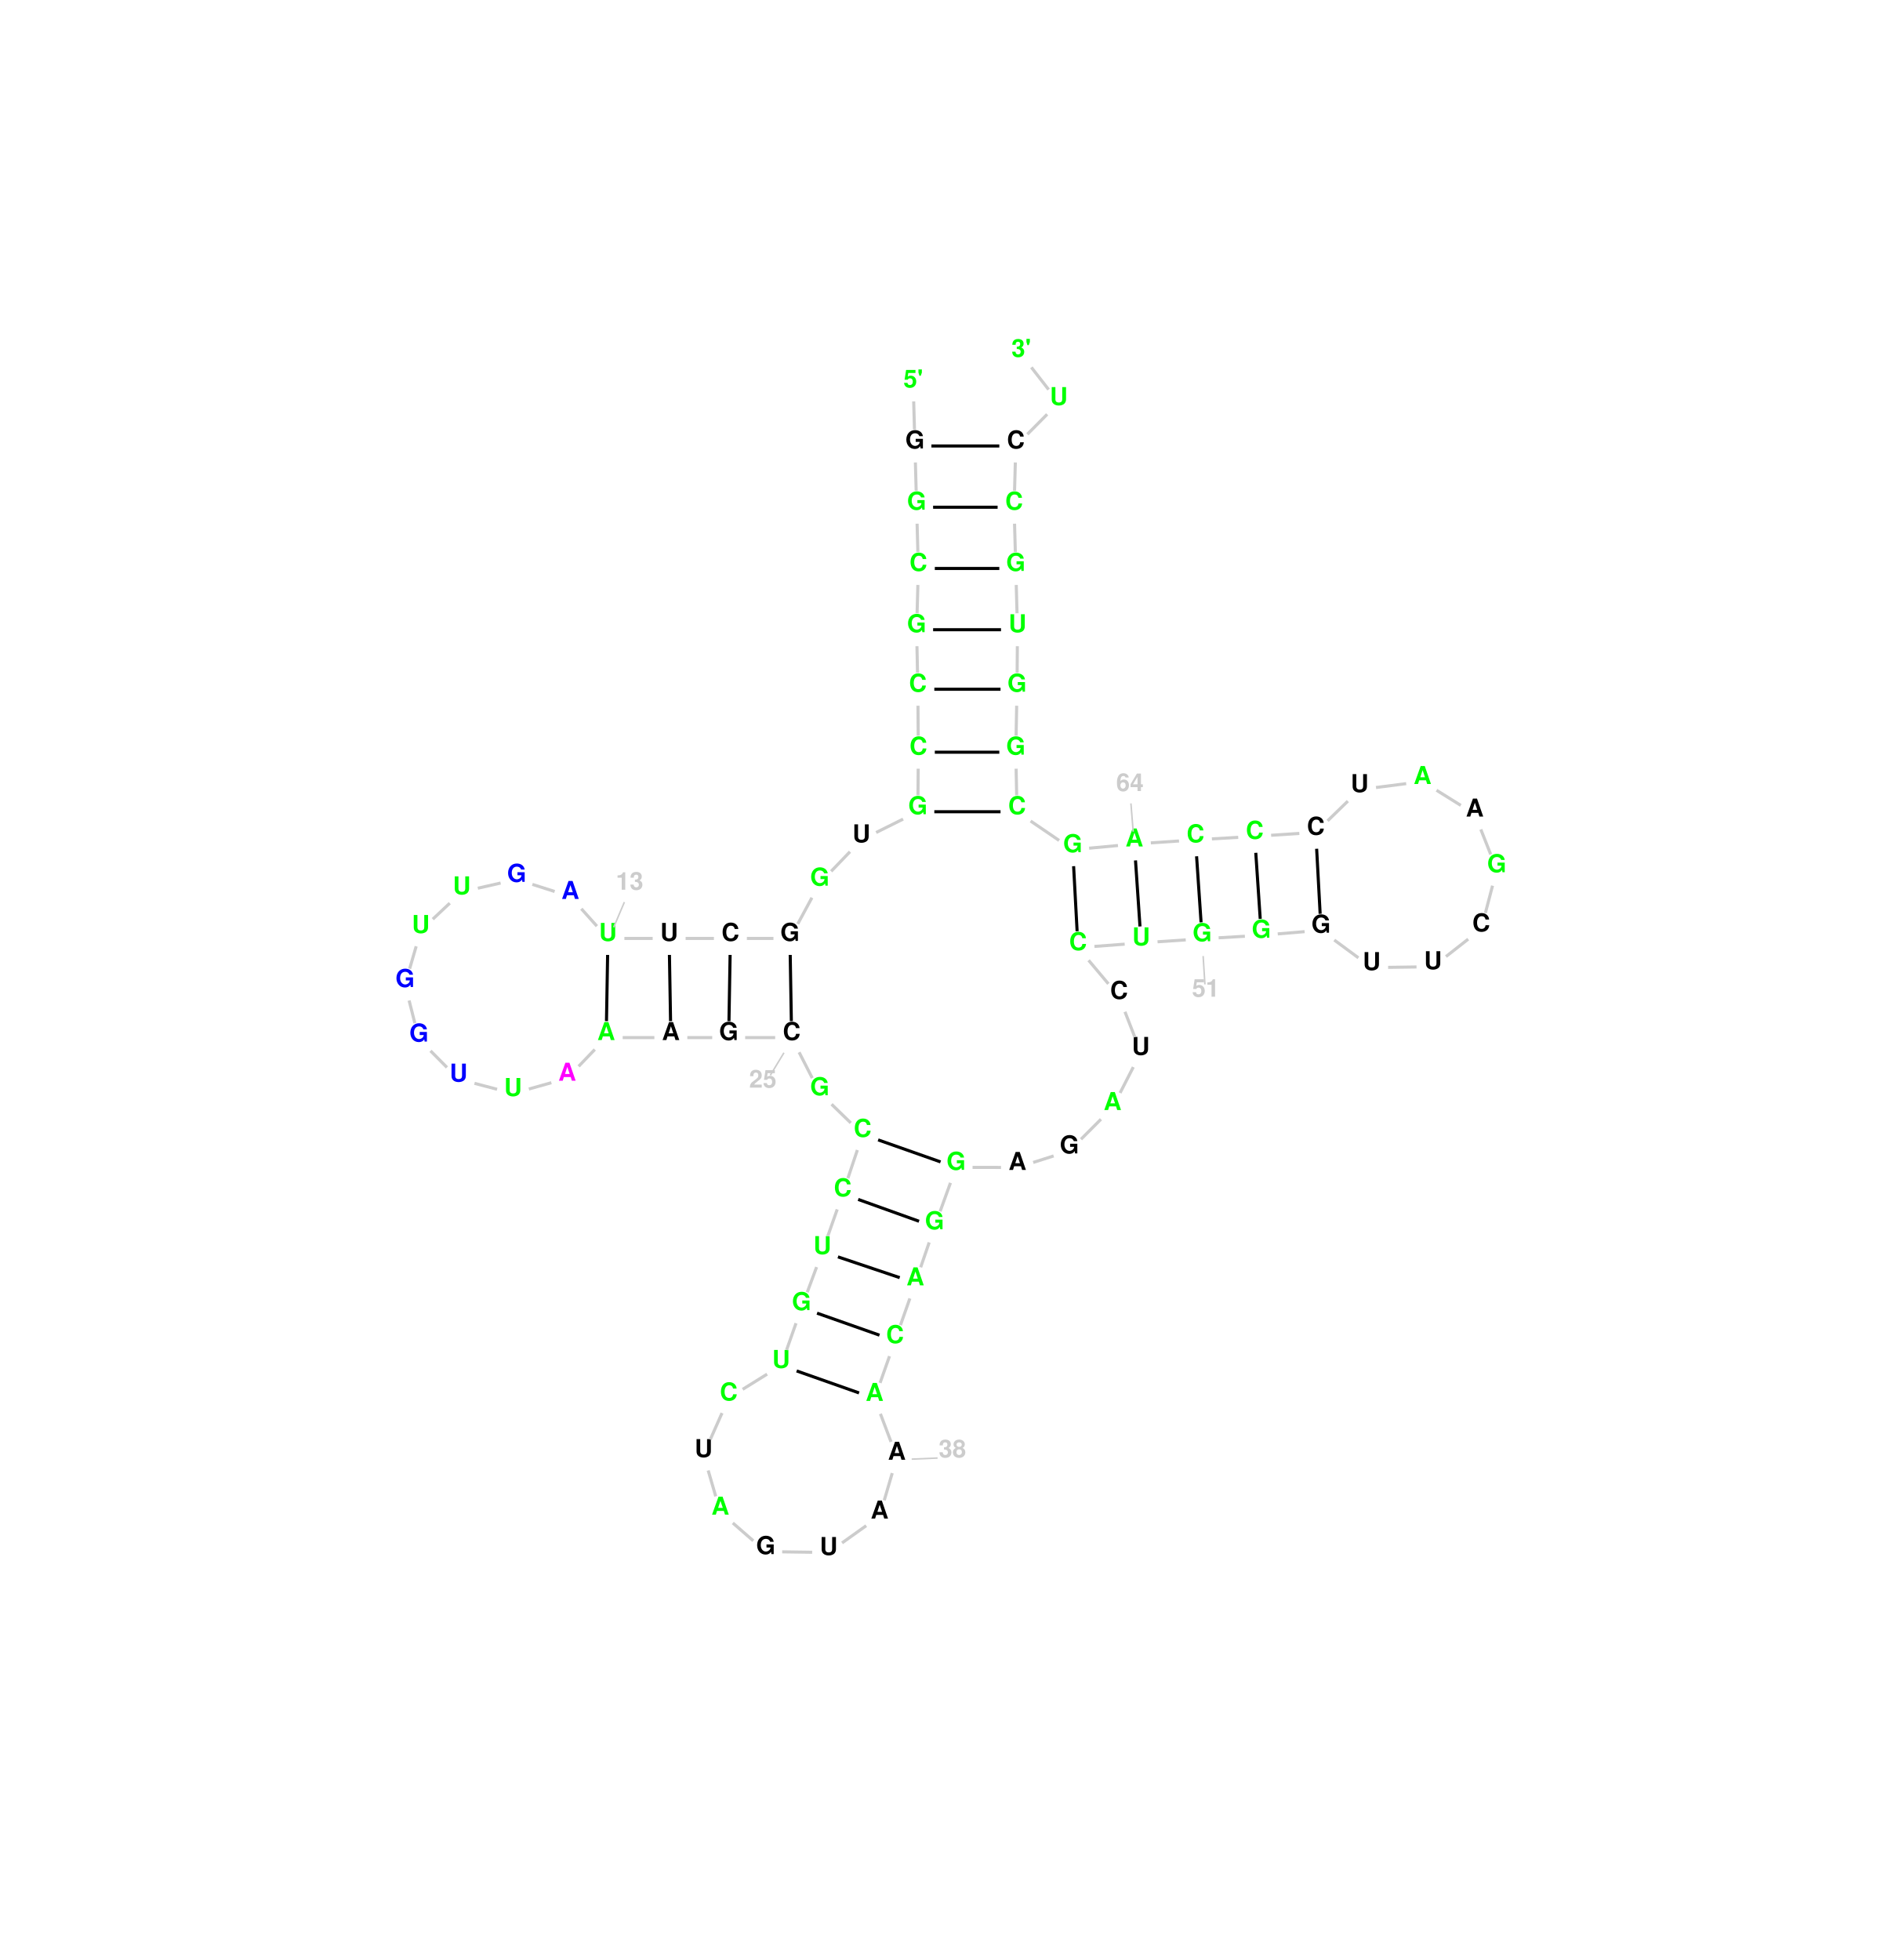
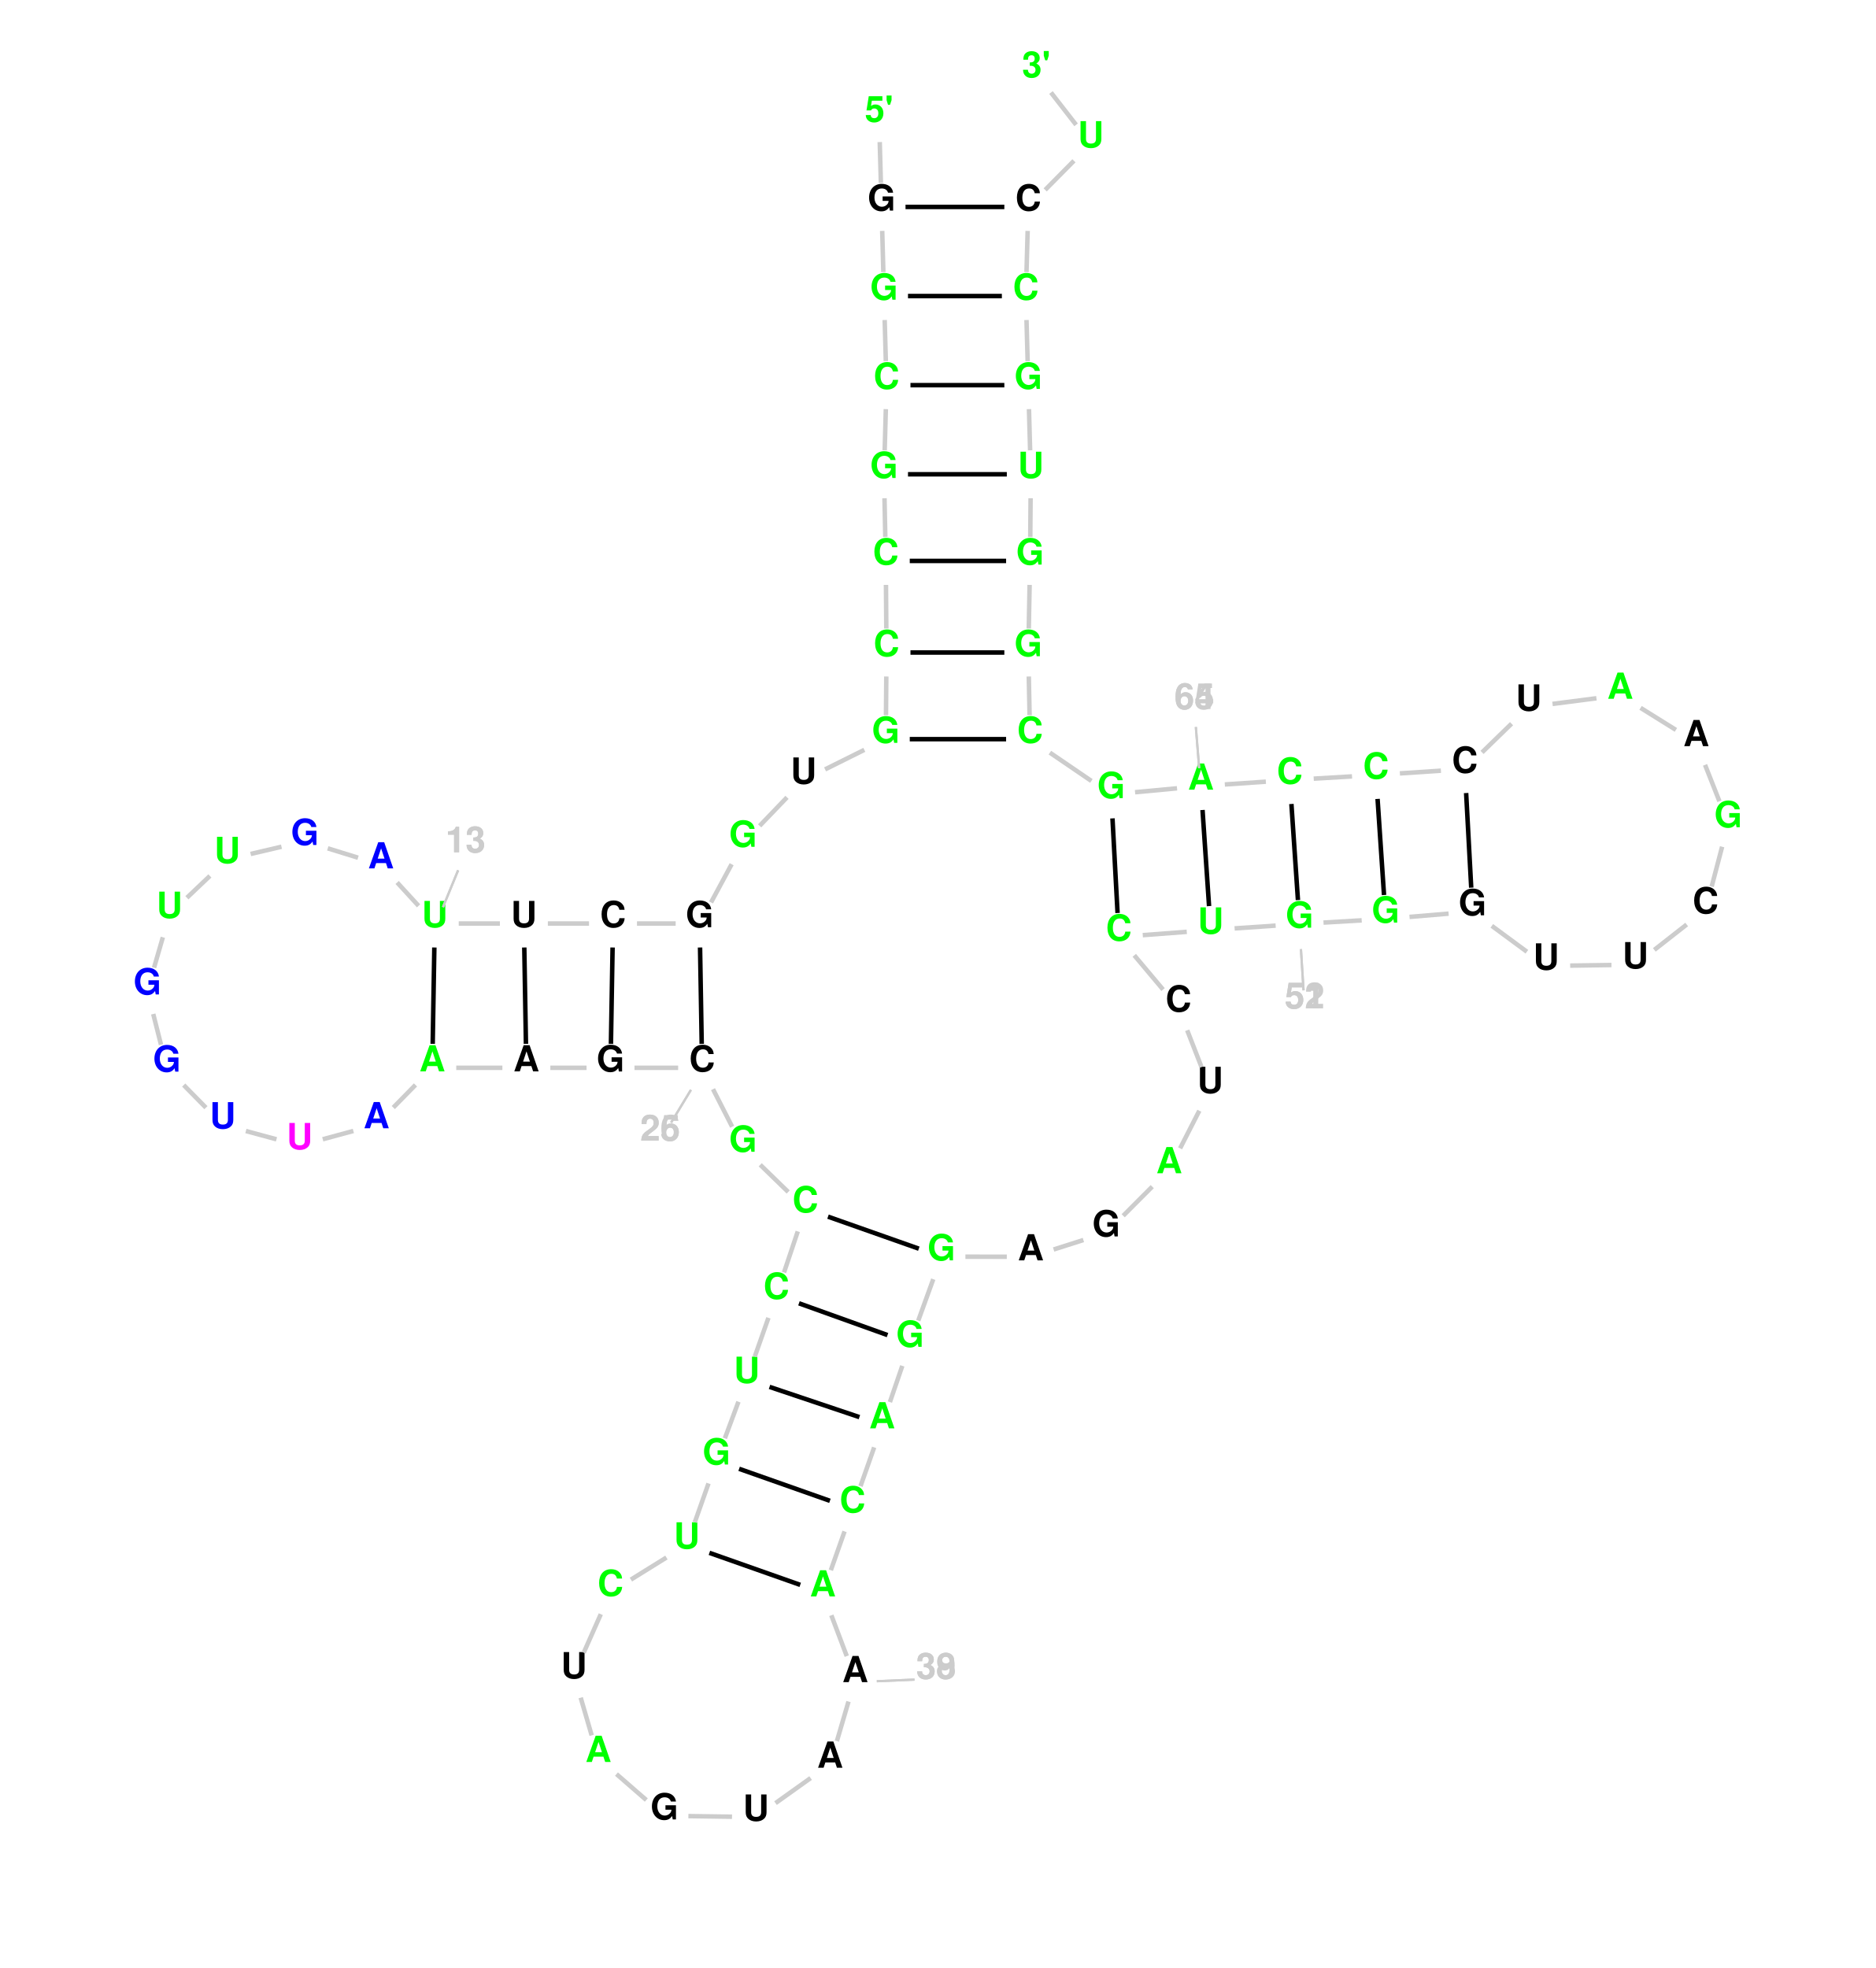
- <svg xmlns="http://www.w3.org/2000/svg" width="234.761" height="241.949" style="font-size: 3.05px; font-weight: bold; font-family: Helvetica; ">
+ <svg xmlns="http://www.w3.org/2000/svg" width="636.396" height="667.797">
  <g>
    <style type="text/css">


- text.red {fill: rgb(255, 0, 255); }
- text.green {fill: rgb(0, 255, 0); }
- text.blue {fill: rgb(0, 0, 255); }
- text.black {fill: rgb(0, 0, 0); }
- text.gray {fill: rgb(204, 204, 204); }
- text.brown {fill: rgb(211.65, 104.55, 30.6); }
- text {fill: rgb(0, 0, 0); text-anchor: middle; alignment-baseline: middle; }
circle.red {stroke: rgb(255, 0, 255); fill: none; }
circle.green {stroke: rgb(0, 255, 0); fill: none; }
circle.blue {stroke: rgb(0, 0, 255); fill: none; }
circle.black {stroke: rgb(0, 0, 0); fill: none; }
circle.gray {stroke: rgb(204, 204, 204); fill: none; }
circle.brown {stroke: rgb(211.65, 104.55, 30.6); fill: none; }
- line.red {stroke: rgb(255, 0, 255); stroke-width: 0.381; }
- line.green {stroke: rgb(0, 255, 0); stroke-width: 0.381; }
- line.blue {stroke: rgb(0, 0, 255); stroke-width: 0.381; }
- line.black {stroke: rgb(0, 0, 0); stroke-width: 0.381; }
- line.gray {stroke: rgb(204, 204, 204); stroke-width: 0.381; }
- line.brown {stroke: rgb(211.65, 104.55, 30.6); stroke-width: 0.381; }
+ line.red {stroke: rgb(255, 0, 255); stroke-width: 1.525; }
+ line.green {stroke: rgb(0, 255, 0); stroke-width: 1.525; }
+ line.blue {stroke: rgb(0, 0, 255); stroke-width: 1.525; }
+ line.black {stroke: rgb(0, 0, 0); stroke-width: 1.525; }
+ line.gray {stroke: rgb(204, 204, 204); stroke-width: 1.525; }
+ line.brown {stroke: rgb(211.65, 104.55, 30.6); stroke-width: 1.525; }
line {stroke: rgb(0, 0, 0); }
- text.numbering-label {fill: rgb(204, 204, 204);}
- line.numbering-line {stroke: rgb(204, 204, 204); stroke-width: 0.191;}
- line.predicted {stroke: rgb(0, 0, 0); stroke-dasharray: 2}
- .sequential {visibility:hidden}
- polyline {fill:none; stroke-linejoin:round; }
- .pseudoknot_segment1 {stroke-linecap:round; stroke-opacity: 0.4; stroke-width:3.05px}
- .pseudoknot_segment2 {stroke-linecap:round; stroke-opacity: 0.4; stroke-width:3.05px}
- .pseudoknot_connection {stroke-linecap:round; stroke-opacity: 0.2; stroke-width:1.5}
+ text.red {fill: rgb(255, 0, 255); font-size: 12.202px; font-weight: bold; font-family: Helvetica; }
+ text.green {fill: rgb(0, 255, 0); font-size: 12.202px; font-weight: bold; font-family: Helvetica; }
+ text.blue {fill: rgb(0, 0, 255); font-size: 12.202px; font-weight: bold; font-family: Helvetica; }
+ text.black {fill: rgb(0, 0, 0); font-size: 12.202px; font-weight: bold; font-family: Helvetica; }
+ text.gray {fill: rgb(204, 204, 204); font-size: 12.202px; font-weight: bold; font-family: Helvetica; }
+ text.brown {fill: rgb(211.65, 104.55, 30.6); font-size: 12.202px; font-weight: bold; font-family: Helvetica; }
+ text {fill: rgb(0, 0, 0); font-size: 12.202px; font-weight: bold; font-family: Helvetica; text-anchor: middle; alignment-baseline: middle; }
+ 
+ .pseudoknot_connection{stroke-linecap: round; stroke-opacity: 0.2; stroke-width: 1.5; }
+ .pseudoknot_segment1{stroke-linecap: round; stroke-opacity: 0.4; stroke-width: 12.202; }
+ .pseudoknot_segment2{stroke-linecap: round; stroke-opacity: 0.4; stroke-width: 12.202; }
+ line.numbering-line{stroke: rgb(204, 204, 204); stroke-width: 0.763; }
+ line.predicted{stroke: rgb(0, 0, 0); stroke-dasharray: 2; }
+ polyline{fill: none; stroke-linejoin: round; }
+ sequential{visibility: hidden; }
+ text.numbering-label{fill: rgb(204, 204, 204); }

</style>
  </g>
  <g>
-     <text x="112.732" y="47.824" class="green">5'</text>
-   </g>
-   <g>
-     <text x="112.941" y="55.359" class="black">G</text>
-   </g>
-   <g>
-     <line x1="114.975" y1="55.054" x2="123.357" y2="55.054" class="black" />
-   </g>
-   <g>
-     <text x="113.151" y="62.919" class="green">G</text>
-   </g>
-   <g>
-     <line x1="115.185" y1="62.614" x2="123.147" y2="62.614" class="black" />
-   </g>
-   <g>
-     <text x="113.361" y="70.479" class="green">C</text>
-   </g>
-   <g>
-     <line x1="115.395" y1="70.174" x2="123.357" y2="70.174" class="black" />
-   </g>
-   <g>
-     <text x="113.151" y="78.039" class="green">G</text>
-   </g>
-   <g>
-     <line x1="115.185" y1="77.734" x2="123.567" y2="77.734" class="black" />
-   </g>
-   <g>
-     <text x="113.301" y="85.389" class="green">C</text>
-   </g>
-   <g>
-     <line x1="115.335" y1="85.084" x2="123.507" y2="85.084" class="black" />
-   </g>
-   <g>
-     <text x="113.361" y="93.159" class="green">C</text>
-   </g>
-   <g>
-     <line x1="115.395" y1="92.854" x2="123.357" y2="92.854" class="black" />
-   </g>
-   <g>
-     <text x="113.301" y="100.509" class="green">G</text>
-   </g>
-   <g>
-     <line x1="115.335" y1="100.204" x2="123.507" y2="100.204" class="black" />
-   </g>
-   <g>
-     <text x="106.331" y="103.979" class="black">U</text>
-   </g>
-   <g>
-     <text x="101.191" y="109.329" class="green">G</text>
-   </g>
-   <g>
-     <text x="97.511" y="116.149" class="black">G</text>
-   </g>
-   <g>
-     <line x1="97.546" y1="117.878" x2="97.686" y2="126.051" class="black" />
-   </g>
-   <g>
-     <text x="90.161" y="116.149" class="black">C</text>
-   </g>
-   <g>
-     <line x1="90.126" y1="117.878" x2="89.986" y2="126.051" class="black" />
-   </g>
-   <g>
-     <text x="82.601" y="116.149" class="black">U</text>
-   </g>
-   <g>
-     <line x1="82.636" y1="117.878" x2="82.776" y2="126.051" class="black" />
-   </g>
-   <g>
-     <text x="75.041" y="116.149" class="green">U</text>
-   </g>
-   <g>
-     <line x1="75.006" y1="117.878" x2="74.866" y2="126.051" class="black" />
-   </g>
-   <g>
-     <text x="77.724" y="109.832" class="numbering-label sequential">13</text>
-   </g>
-   <g>
-     <text x="77.724" y="109.832" class="numbering-label template">13</text>
-   </g>
-   <g>
-     <line x1="75.756" y1="114.465" x2="77.076" y2="111.357" class="numbering-line sequential" />
-   </g>
-   <g>
-     <line x1="75.756" y1="114.465" x2="77.076" y2="111.357" class="numbering-line template" />
-   </g>
-   <g>
-     <text x="70.404" y="110.97" class="blue">A</text>
-   </g>
-   <g>
-     <text x="63.781" y="108.859" class="blue">G</text>
-   </g>
-   <g>
-     <text x="57.002" y="110.4" class="green">U</text>
-   </g>
-   <g>
-     <text x="51.942" y="115.167" class="green">U</text>
-   </g>
-   <g>
-     <text x="50" y="121.842" class="blue">G</text>
-   </g>
-   <g>
-     <text x="51.712" y="128.579" class="blue">G</text>
-   </g>
-   <g>
-     <text x="56.606" y="133.516" class="blue">U</text>
-   </g>
-   <g>
-     <text x="63.327" y="135.289" class="green">U</text>
-   </g>
-   <g>
-     <text x="70.019" y="133.406" class="red">A</text>
-   </g>
-   <g>
-     <text x="74.831" y="128.389" class="green">A</text>
-   </g>
-   <g>
-     <text x="82.811" y="128.389" class="black">A</text>
-   </g>
-   <g>
-     <text x="89.951" y="128.389" class="black">G</text>
-   </g>
-   <g>
-     <text x="97.721" y="128.389" class="black">C</text>
-   </g>
-   <g>
-     <text x="94.165" y="134.259" class="numbering-label sequential">26</text>
-   </g>
-   <g>
-     <text x="94.165" y="134.259" class="numbering-label template">25</text>
-   </g>
-   <g>
-     <line x1="96.773" y1="129.955" x2="95.089" y2="132.734" class="numbering-line sequential" />
-   </g>
-   <g>
-     <line x1="96.773" y1="129.955" x2="95.089" y2="132.734" class="numbering-line template" />
-   </g>
-   <g>
-     <text x="101.191" y="135.199" class="green">G</text>
-   </g>
-   <g>
-     <text x="106.481" y="140.339" class="green">C</text>
-   </g>
-   <g>
-     <line x1="108.399" y1="140.711" x2="116.103" y2="143.428" class="black" />
-   </g>
-   <g>
-     <text x="104.021" y="147.679" class="green">C</text>
-   </g>
-   <g>
-     <line x1="105.935" y1="148.061" x2="113.447" y2="150.757" class="black" />
-   </g>
-   <g>
-     <text x="101.511" y="154.809" class="green">U</text>
-   </g>
-   <g>
-     <line x1="103.439" y1="155.152" x2="111.063" y2="157.716" class="black" />
-   </g>
-   <g>
-     <text x="98.941" y="161.729" class="green">G</text>
-   </g>
-   <g>
-     <line x1="100.859" y1="162.101" x2="108.563" y2="164.818" class="black" />
-   </g>
-   <g>
-     <text x="96.421" y="168.859" class="green">U</text>
-   </g>
-   <g>
-     <line x1="98.339" y1="169.231" x2="106.043" y2="171.948" class="black" />
-   </g>
-   <g>
-     <text x="89.951" y="172.879" class="green">C</text>
-   </g>
-   <g>
-     <text x="86.851" y="179.869" class="black">U</text>
-   </g>
-   <g>
-     <text x="88.921" y="186.969" class="green">A</text>
-   </g>
-   <g>
-     <text x="94.521" y="191.839" class="black">G</text>
-   </g>
-   <g>
-     <text x="102.291" y="191.949" class="black">U</text>
-   </g>
-   <g>
-     <text x="108.581" y="187.459" class="black">A</text>
-   </g>
-   <g>
-     <text x="110.711" y="180.199" class="black">A</text>
-   </g>
-   <g>
-     <text x="117.568" y="179.907" class="numbering-label sequential">39</text>
-   </g>
-   <g>
-     <text x="117.568" y="179.907" class="numbering-label template">38</text>
-   </g>
-   <g>
-     <line x1="112.54" y1="180.121" x2="115.738" y2="179.985" class="numbering-line sequential" />
-   </g>
-   <g>
-     <line x1="112.54" y1="180.121" x2="115.738" y2="179.985" class="numbering-line template" />
-   </g>
-   <g>
-     <text x="107.961" y="172.929" class="green">A</text>
-   </g>
-   <g>
-     <text x="110.481" y="165.799" class="green">C</text>
-   </g>
-   <g>
-     <text x="112.991" y="158.669" class="green">A</text>
-   </g>
-   <g>
-     <text x="115.361" y="151.749" class="green">G</text>
-   </g>
-   <g>
-     <text x="118.021" y="144.409" class="green">G</text>
-   </g>
-   <g>
-     <text x="125.601" y="144.419" class="black">A</text>
-   </g>
-   <g>
-     <text x="132.001" y="142.379" class="black">G</text>
-   </g>
-   <g>
-     <text x="137.341" y="137.029" class="green">A</text>
-   </g>
-   <g>
-     <text x="140.821" y="130.219" class="black">U</text>
-   </g>
-   <g>
-     <text x="138.131" y="123.309" class="black">C</text>
-   </g>
-   <g>
-     <text x="133.071" y="117.289" class="green">C</text>
-   </g>
-   <g>
-     <line x1="132.962" y1="114.954" x2="132.53" y2="106.925" class="black" />
-   </g>
-   <g>
-     <text x="140.861" y="116.699" class="green">U</text>
-   </g>
-   <g>
-     <line x1="140.723" y1="114.365" x2="140.169" y2="106.213" class="black" />
-   </g>
-   <g>
-     <text x="148.401" y="116.189" class="green">G</text>
-   </g>
-   <g>
-     <line x1="148.263" y1="113.855" x2="147.709" y2="105.703" class="black" />
-   </g>
-   <g>
-     <text x="148.835" y="123.039" class="numbering-label sequential">52</text>
-   </g>
-   <g>
-     <text x="148.835" y="123.039" class="numbering-label template">51</text>
-   </g>
-   <g>
-     <line x1="148.517" y1="118.016" x2="148.738" y2="121.514" class="numbering-line sequential" />
-   </g>
-   <g>
-     <line x1="148.517" y1="118.016" x2="148.738" y2="121.514" class="numbering-line template" />
-   </g>
-   <g>
-     <text x="155.701" y="115.759" class="green">G</text>
-   </g>
-   <g>
-     <line x1="155.565" y1="113.425" x2="155.017" y2="105.273" class="black" />
-   </g>
-   <g>
-     <text x="163.071" y="115.139" class="black">G</text>
-   </g>
-   <g>
-     <line x1="162.962" y1="112.804" x2="162.53" y2="104.775" class="black" />
-   </g>
-   <g>
-     <text x="169.321" y="119.749" class="black">U</text>
-   </g>
-   <g>
-     <text x="176.891" y="119.639" class="black">U</text>
-   </g>
-   <g>
-     <text x="182.841" y="114.979" class="black">C</text>
-   </g>
-   <g>
-     <text x="184.761" y="107.669" class="green">G</text>
-   </g>
-   <g>
-     <text x="182.051" y="100.799" class="black">A</text>
-   </g>
-   <g>
-     <text x="175.601" y="96.779" class="green">A</text>
-   </g>
-   <g>
-     <text x="167.841" y="97.779" class="black">U</text>
-   </g>
-   <g>
-     <text x="162.421" y="103.049" class="black">C</text>
-   </g>
-   <g>
-     <text x="154.881" y="103.549" class="green">C</text>
-   </g>
-   <g>
-     <text x="147.571" y="103.979" class="green">C</text>
-   </g>
-   <g>
-     <text x="140.031" y="104.489" class="green">A</text>
-   </g>
-   <g>
-     <text x="139.48" y="97.648" class="numbering-label sequential">65</text>
-   </g>
-   <g>
-     <text x="139.48" y="97.648" class="numbering-label template">64</text>
-   </g>
-   <g>
-     <line x1="139.884" y1="102.665" x2="139.603" y2="99.173" class="numbering-line sequential" />
-   </g>
-   <g>
-     <line x1="139.884" y1="102.665" x2="139.603" y2="99.173" class="numbering-line template" />
-   </g>
-   <g>
-     <text x="132.421" y="105.199" class="green">G</text>
-   </g>
-   <g>
-     <text x="125.541" y="100.509" class="green">C</text>
-   </g>
-   <g>
-     <text x="125.391" y="93.159" class="green">G</text>
-   </g>
-   <g>
-     <text x="125.541" y="85.389" class="green">G</text>
-   </g>
-   <g>
-     <text x="125.601" y="78.039" class="green">U</text>
-   </g>
-   <g>
-     <text x="125.391" y="70.479" class="green">G</text>
-   </g>
-   <g>
-     <text x="125.181" y="62.919" class="green">C</text>
-   </g>
-   <g>
-     <text x="125.391" y="55.359" class="black">C</text>
-   </g>
-   <g>
-     <text x="130.693" y="50" class="green">U</text>
-   </g>
-   <g>
-     <text x="126.065" y="44.049" class="green">3'</text>
-   </g>
-   <g>
-     <line x1="112.788" y1="49.552" x2="112.885" y2="53.022" class="gray" />
-   </g>
-   <g>
-     <line x1="112.998" y1="57.087" x2="113.095" y2="60.581" class="gray" />
-   </g>
-   <g>
-     <line x1="113.208" y1="64.647" x2="113.305" y2="68.141" class="gray" />
-   </g>
-   <g>
-     <line x1="113.305" y1="72.207" x2="113.208" y2="75.701" class="gray" />
-   </g>
-   <g>
-     <line x1="113.193" y1="79.767" x2="113.26" y2="83.051" class="gray" />
-   </g>
-   <g>
-     <line x1="113.317" y1="87.118" x2="113.345" y2="90.821" class="gray" />
-   </g>
-   <g>
-     <line x1="113.344" y1="94.888" x2="113.318" y2="98.171" class="gray" />
-   </g>
-   <g>
-     <line x1="111.481" y1="101.111" x2="108.152" y2="102.768" class="gray" />
-   </g>
-   <g>
-     <line x1="104.922" y1="105.141" x2="102.6" y2="107.558" class="gray" />
-   </g>
-   <g>
-     <line x1="100.225" y1="110.814" x2="98.477" y2="114.055" class="gray" />
-   </g>
-   <g>
-     <line x1="95.478" y1="115.844" x2="92.195" y2="115.844" class="gray" />
-   </g>
-   <g>
-     <line x1="88.127" y1="115.844" x2="84.635" y2="115.844" class="gray" />
-   </g>
-   <g>
-     <line x1="80.567" y1="115.844" x2="77.075" y2="115.844" class="gray" />
-   </g>
-   <g>
-     <line x1="73.685" y1="114.329" x2="71.761" y2="112.18" class="gray" />
-   </g>
-   <g>
-     <line x1="68.467" y1="110.048" x2="65.719" y2="109.172" class="gray" />
-   </g>
-   <g>
-     <line x1="61.798" y1="109.005" x2="58.985" y2="109.644" class="gray" />
-   </g>
-   <g>
-     <line x1="55.522" y1="111.49" x2="53.423" y2="113.467" class="gray" />
-   </g>
-   <g>
-     <line x1="51.374" y1="116.814" x2="50.568" y2="119.584" class="gray" />
-   </g>
-   <g>
-     <line x1="50.501" y1="123.507" x2="51.211" y2="126.303" class="gray" />
-   </g>
-   <g>
-     <line x1="53.144" y1="129.718" x2="55.174" y2="131.767" class="gray" />
-   </g>
-   <g>
-     <line x1="58.572" y1="133.73" x2="61.361" y2="134.465" class="gray" />
-   </g>
-   <g>
-     <line x1="65.285" y1="134.433" x2="68.062" y2="133.652" class="gray" />
-   </g>
-   <g>
-     <line x1="71.427" y1="131.634" x2="73.423" y2="129.552" class="gray" />
-   </g>
-   <g>
-     <line x1="76.865" y1="128.084" x2="80.778" y2="128.084" class="gray" />
-   </g>
-   <g>
-     <line x1="84.845" y1="128.084" x2="87.918" y2="128.084" class="gray" />
-   </g>
-   <g>
-     <line x1="91.985" y1="128.084" x2="95.688" y2="128.084" class="gray" />
-   </g>
-   <g>
-     <line x1="98.644" y1="129.896" x2="100.268" y2="133.082" class="gray" />
-   </g>
-   <g>
-     <line x1="102.65" y1="136.311" x2="105.023" y2="138.617" class="gray" />
-   </g>
-   <g>
-     <line x1="105.835" y1="141.963" x2="104.667" y2="145.446" class="gray" />
-   </g>
-   <g>
-     <line x1="103.346" y1="149.293" x2="102.186" y2="152.586" class="gray" />
-   </g>
-   <g>
-     <line x1="100.803" y1="156.411" x2="99.649" y2="159.518" class="gray" />
-   </g>
-   <g>
-     <line x1="98.263" y1="163.342" x2="97.099" y2="166.637" class="gray" />
-   </g>
-   <g>
-     <line x1="94.694" y1="169.628" x2="91.678" y2="171.501" class="gray" />
-   </g>
-   <g>
-     <line x1="89.127" y1="174.433" x2="87.675" y2="177.705" class="gray" />
-   </g>
-   <g>
-     <line x1="87.42" y1="181.517" x2="88.352" y2="184.712" class="gray" />
-   </g>
-   <g>
-     <line x1="90.456" y1="187.999" x2="92.987" y2="190.2" class="gray" />
-   </g>
-   <g>
-     <line x1="96.555" y1="191.563" x2="100.258" y2="191.616" class="gray" />
-   </g>
-   <g>
-     <line x1="103.946" y1="190.463" x2="106.926" y2="188.336" class="gray" />
-   </g>
-   <g>
-     <line x1="109.154" y1="185.203" x2="110.139" y2="181.846" class="gray" />
-   </g>
-   <g>
-     <line x1="109.992" y1="177.992" x2="108.681" y2="174.526" class="gray" />
-   </g>
-   <g>
-     <line x1="108.639" y1="170.707" x2="109.803" y2="167.412" class="gray" />
-   </g>
-   <g>
-     <line x1="111.156" y1="163.576" x2="112.316" y2="160.283" class="gray" />
-   </g>
-   <g>
-     <line x1="113.65" y1="156.44" x2="114.702" y2="153.368" class="gray" />
-   </g>
-   <g>
-     <line x1="116.054" y1="149.532" x2="117.328" y2="146.016" class="gray" />
-   </g>
-   <g>
-     <line x1="120.055" y1="144.107" x2="123.567" y2="144.112" class="gray" />
-   </g>
-   <g>
-     <line x1="127.539" y1="143.497" x2="130.063" y2="142.692" class="gray" />
-   </g>
-   <g>
-     <line x1="133.438" y1="140.635" x2="135.904" y2="138.164" class="gray" />
-   </g>
-   <g>
-     <line x1="138.266" y1="134.913" x2="139.896" y2="131.725" class="gray" />
-   </g>
-   <g>
-     <line x1="140.083" y1="128.019" x2="138.869" y2="124.899" class="gray" />
-   </g>
-   <g>
-     <line x1="136.823" y1="121.448" x2="134.38" y2="118.541" class="gray" />
-   </g>
-   <g>
-     <line x1="135.099" y1="116.831" x2="138.833" y2="116.548" class="gray" />
-   </g>
-   <g>
-     <line x1="142.89" y1="116.257" x2="146.372" y2="116.022" class="gray" />
-   </g>
-   <g>
-     <line x1="150.431" y1="115.765" x2="153.671" y2="115.574" class="gray" />
-   </g>
-   <g>
-     <line x1="157.728" y1="115.284" x2="161.045" y2="115.005" class="gray" />
-   </g>
-   <g>
-     <line x1="164.708" y1="116.041" x2="167.684" y2="118.237" class="gray" />
-   </g>
-   <g>
-     <line x1="171.354" y1="119.415" x2="174.858" y2="119.364" class="gray" />
-   </g>
-   <g>
-     <line x1="178.492" y1="118.08" x2="181.24" y2="115.928" class="gray" />
-   </g>
-   <g>
-     <line x1="183.358" y1="112.707" x2="184.244" y2="109.331" class="gray" />
-   </g>
-   <g>
-     <line x1="184.015" y1="105.473" x2="182.797" y2="102.386" class="gray" />
-   </g>
-   <g>
-     <line x1="180.325" y1="99.419" x2="177.327" y2="97.55" class="gray" />
-   </g>
-   <g>
-     <line x1="173.584" y1="96.734" x2="169.858" y2="97.214" class="gray" />
-   </g>
-   <g>
-     <line x1="166.383" y1="98.892" x2="163.879" y2="101.327" class="gray" />
-   </g>
-   <g>
-     <line x1="160.392" y1="102.879" x2="156.91" y2="103.11" class="gray" />
-   </g>
-   <g>
-     <line x1="152.851" y1="103.364" x2="149.601" y2="103.555" class="gray" />
-   </g>
-   <g>
-     <line x1="145.542" y1="103.812" x2="142.06" y2="104.047" class="gray" />
-   </g>
-   <g>
-     <line x1="138.006" y1="104.373" x2="134.446" y2="104.705" class="gray" />
-   </g>
-   <g>
-     <line x1="130.741" y1="103.749" x2="127.221" y2="101.35" class="gray" />
-   </g>
-   <g>
-     <line x1="125.5" y1="98.171" x2="125.433" y2="94.888" class="gray" />
-   </g>
-   <g>
-     <line x1="125.43" y1="90.821" x2="125.502" y2="87.118" class="gray" />
-   </g>
-   <g>
-     <line x1="125.558" y1="83.051" x2="125.584" y2="79.768" class="gray" />
-   </g>
-   <g>
-     <line x1="125.545" y1="75.701" x2="125.448" y2="72.207" class="gray" />
-   </g>
-   <g>
-     <line x1="125.335" y1="68.141" x2="125.238" y2="64.647" class="gray" />
-   </g>
-   <g>
-     <line x1="125.238" y1="60.581" x2="125.335" y2="57.087" class="gray" />
-   </g>
-   <g>
-     <line x1="126.821" y1="53.608" x2="129.262" y2="51.141" class="gray" />
-   </g>
-   <g>
-     <line x1="129.444" y1="48.09" x2="127.314" y2="45.349" class="gray" />
+     <text x="298.279" y="41.295" class="green">5'</text>
+   </g>
+   <g>
+     <text x="299.116" y="71.437" class="black">G</text>
+   </g>
+   <g>
+     <line x1="307.251" y1="70.217" x2="340.782" y2="70.217" class="black" />
+   </g>
+   <g>
+     <text x="299.956" y="101.677" class="green">G</text>
+   </g>
+   <g>
+     <line x1="308.091" y1="100.457" x2="339.942" y2="100.457" class="black" />
+   </g>
+   <g>
+     <text x="300.796" y="131.917" class="green">C</text>
+   </g>
+   <g>
+     <line x1="308.931" y1="130.697" x2="340.782" y2="130.697" class="black" />
+   </g>
+   <g>
+     <text x="299.956" y="162.157" class="green">G</text>
+   </g>
+   <g>
+     <line x1="308.091" y1="160.937" x2="341.622" y2="160.937" class="black" />
+   </g>
+   <g>
+     <text x="300.556" y="191.557" class="green">C</text>
+   </g>
+   <g>
+     <line x1="308.691" y1="190.337" x2="341.382" y2="190.337" class="black" />
+   </g>
+   <g>
+     <text x="300.796" y="222.637" class="green">C</text>
+   </g>
+   <g>
+     <line x1="308.931" y1="221.417" x2="340.782" y2="221.417" class="black" />
+   </g>
+   <g>
+     <text x="300.556" y="252.037" class="green">G</text>
+   </g>
+   <g>
+     <line x1="308.691" y1="250.817" x2="341.382" y2="250.817" class="black" />
+   </g>
+   <g>
+     <text x="272.676" y="265.917" class="black">U</text>
+   </g>
+   <g>
+     <text x="252.116" y="287.317" class="green">G</text>
+   </g>
+   <g>
+     <text x="237.396" y="314.597" class="black">G</text>
+   </g>
+   <g>
+     <line x1="237.536" y1="321.511" x2="238.097" y2="354.204" class="black" />
+   </g>
+   <g>
+     <text x="207.996" y="314.597" class="black">C</text>
+   </g>
+   <g>
+     <line x1="207.857" y1="321.511" x2="207.296" y2="354.204" class="black" />
+   </g>
+   <g>
+     <text x="177.756" y="314.597" class="black">U</text>
+   </g>
+   <g>
+     <line x1="177.896" y1="321.511" x2="178.457" y2="354.204" class="black" />
+   </g>
+   <g>
+     <text x="147.516" y="314.597" class="green">U</text>
+   </g>
+   <g>
+     <line x1="147.377" y1="321.511" x2="146.816" y2="354.204" class="black" />
+   </g>
+   <g>
+     <text x="157.952" y="289.204" class="numbering-label sequential">13</text>
+   </g>
+   <g>
+     <text x="157.952" y="289.204" class="numbering-label template">13</text>
+   </g>
+   <g>
+     <line x1="150.299" y1="307.826" x2="155.445" y2="295.305" class="numbering-line sequential" />
+   </g>
+   <g>
+     <line x1="150.299" y1="307.826" x2="155.445" y2="295.305" class="numbering-line template" />
+   </g>
+   <g>
+     <text x="129.261" y="294.667" class="blue">A</text>
+   </g>
+   <g>
+     <text x="103.438" y="286.687" class="blue">G</text>
+   </g>
+   <g>
+     <text x="77.121" y="292.844" class="green">U</text>
+   </g>
+   <g>
+     <text x="57.519" y="311.451" class="green">U</text>
+   </g>
+   <g>
+     <text x="50" y="337.412" class="blue">G</text>
+   </g>
+   <g>
+     <text x="56.624" y="363.615" class="blue">G</text>
+   </g>
+   <g>
+     <text x="75.577" y="382.883" class="blue">U</text>
+   </g>
+   <g>
+     <text x="101.667" y="389.939" class="red">U</text>
+   </g>
+   <g>
+     <text x="127.748" y="382.85" class="blue">A</text>
+   </g>
+   <g>
+     <text x="146.676" y="363.557" class="green">A</text>
+   </g>
+   <g>
+     <text x="178.596" y="363.557" class="black">A</text>
+   </g>
+   <g>
+     <text x="207.156" y="363.557" class="black">G</text>
+   </g>
+   <g>
+     <text x="238.236" y="363.557" class="black">C</text>
+   </g>
+   <g>
+     <text x="224.01" y="387.038" class="numbering-label sequential">26</text>
+   </g>
+   <g>
+     <text x="224.01" y="387.038" class="numbering-label template">25</text>
+   </g>
+   <g>
+     <line x1="234.442" y1="369.819" x2="227.706" y2="380.937" class="numbering-line sequential" />
+   </g>
+   <g>
+     <line x1="234.442" y1="369.819" x2="227.706" y2="380.937" class="numbering-line template" />
+   </g>
+   <g>
+     <text x="252.116" y="390.797" class="green">G</text>
+   </g>
+   <g>
+     <text x="273.276" y="411.357" class="green">C</text>
+   </g>
+   <g>
+     <line x1="280.947" y1="412.843" x2="311.765" y2="423.712" class="black" />
+   </g>
+   <g>
+     <text x="263.436" y="440.717" class="green">C</text>
+   </g>
+   <g>
+     <line x1="271.092" y1="442.245" x2="301.14" y2="453.029" class="black" />
+   </g>
+   <g>
+     <text x="253.396" y="469.237" class="green">U</text>
+   </g>
+   <g>
+     <line x1="261.106" y1="470.61" x2="291.606" y2="480.865" class="black" />
+   </g>
+   <g>
+     <text x="243.116" y="496.917" class="green">G</text>
+   </g>
+   <g>
+     <line x1="250.787" y1="498.403" x2="281.605" y2="509.272" class="black" />
+   </g>
+   <g>
+     <text x="233.036" y="525.437" class="green">U</text>
+   </g>
+   <g>
+     <line x1="240.707" y1="526.923" x2="271.525" y2="537.792" class="black" />
+   </g>
+   <g>
+     <text x="207.156" y="541.517" class="green">C</text>
+   </g>
+   <g>
+     <text x="194.756" y="569.477" class="black">U</text>
+   </g>
+   <g>
+     <text x="203.036" y="597.877" class="green">A</text>
+   </g>
+   <g>
+     <text x="225.436" y="617.357" class="black">G</text>
+   </g>
+   <g>
+     <text x="256.516" y="617.797" class="black">U</text>
+   </g>
+   <g>
+     <text x="281.676" y="599.837" class="black">A</text>
+   </g>
+   <g>
+     <text x="290.196" y="570.797" class="black">A</text>
+   </g>
+   <g>
+     <text x="317.625" y="569.627" class="numbering-label sequential">39</text>
+   </g>
+   <g>
+     <text x="317.625" y="569.627" class="numbering-label template">38</text>
+   </g>
+   <g>
+     <line x1="297.51" y1="570.485" x2="310.304" y2="569.939" class="numbering-line sequential" />
+   </g>
+   <g>
+     <line x1="297.51" y1="570.485" x2="310.304" y2="569.939" class="numbering-line template" />
+   </g>
+   <g>
+     <text x="279.196" y="541.717" class="green">A</text>
+   </g>
+   <g>
+     <text x="289.276" y="513.197" class="green">C</text>
+   </g>
+   <g>
+     <text x="299.316" y="484.677" class="green">A</text>
+   </g>
+   <g>
+     <text x="308.796" y="456.997" class="green">G</text>
+   </g>
+   <g>
+     <text x="319.436" y="427.637" class="green">G</text>
+   </g>
+   <g>
+     <text x="349.756" y="427.677" class="black">A</text>
+   </g>
+   <g>
+     <text x="375.356" y="419.517" class="black">G</text>
+   </g>
+   <g>
+     <text x="396.716" y="398.117" class="green">A</text>
+   </g>
+   <g>
+     <text x="410.636" y="370.877" class="black">U</text>
+   </g>
+   <g>
+     <text x="399.876" y="343.237" class="black">C</text>
+   </g>
+   <g>
+     <text x="379.636" y="319.157" class="green">C</text>
+   </g>
+   <g>
+     <line x1="379.199" y1="309.814" x2="377.473" y2="277.7" class="black" />
+   </g>
+   <g>
+     <text x="410.796" y="316.797" class="green">U</text>
+   </g>
+   <g>
+     <line x1="410.244" y1="307.461" x2="408.028" y2="274.853" class="black" />
+   </g>
+   <g>
+     <text x="440.956" y="314.757" class="green">G</text>
+   </g>
+   <g>
+     <line x1="440.404" y1="305.421" x2="438.188" y2="272.813" class="black" />
+   </g>
+   <g>
+     <text x="442.692" y="342.156" class="numbering-label sequential">52</text>
+   </g>
+   <g>
+     <text x="442.692" y="342.156" class="numbering-label template">51</text>
+   </g>
+   <g>
+     <line x1="441.419" y1="322.064" x2="442.305" y2="336.055" class="numbering-line sequential" />
+   </g>
+   <g>
+     <line x1="441.419" y1="322.064" x2="442.305" y2="336.055" class="numbering-line template" />
+   </g>
+   <g>
+     <text x="470.156" y="313.037" class="green">G</text>
+   </g>
+   <g>
+     <line x1="469.611" y1="303.701" x2="467.421" y2="271.093" class="black" />
+   </g>
+   <g>
+     <text x="499.636" y="310.557" class="black">G</text>
+   </g>
+   <g>
+     <line x1="499.199" y1="301.214" x2="497.473" y2="269.1" class="black" />
+   </g>
+   <g>
+     <text x="524.636" y="328.997" class="black">U</text>
+   </g>
+   <g>
+     <text x="554.916" y="328.557" class="black">U</text>
+   </g>
+   <g>
+     <text x="578.716" y="309.917" class="black">C</text>
+   </g>
+   <g>
+     <text x="586.396" y="280.677" class="green">G</text>
+   </g>
+   <g>
+     <text x="575.556" y="253.197" class="black">A</text>
+   </g>
+   <g>
+     <text x="549.756" y="237.117" class="green">A</text>
+   </g>
+   <g>
+     <text x="518.716" y="241.117" class="black">U</text>
+   </g>
+   <g>
+     <text x="497.036" y="262.197" class="black">C</text>
+   </g>
+   <g>
+     <text x="466.876" y="264.197" class="green">C</text>
+   </g>
+   <g>
+     <text x="437.636" y="265.917" class="green">C</text>
+   </g>
+   <g>
+     <text x="407.476" y="267.957" class="green">A</text>
+   </g>
+   <g>
+     <text x="405.272" y="240.592" class="numbering-label sequential">65</text>
+   </g>
+   <g>
+     <text x="405.272" y="240.592" class="numbering-label template">64</text>
+   </g>
+   <g>
+     <line x1="406.888" y1="260.66" x2="405.764" y2="246.693" class="numbering-line sequential" />
+   </g>
+   <g>
+     <line x1="406.888" y1="260.66" x2="405.764" y2="246.693" class="numbering-line template" />
+   </g>
+   <g>
+     <text x="377.036" y="270.797" class="green">G</text>
+   </g>
+   <g>
+     <text x="349.516" y="252.037" class="green">C</text>
+   </g>
+   <g>
+     <text x="348.916" y="222.637" class="green">G</text>
+   </g>
+   <g>
+     <text x="349.516" y="191.557" class="green">G</text>
+   </g>
+   <g>
+     <text x="349.756" y="162.157" class="green">U</text>
+   </g>
+   <g>
+     <text x="348.916" y="131.917" class="green">G</text>
+   </g>
+   <g>
+     <text x="348.076" y="101.677" class="green">C</text>
+   </g>
+   <g>
+     <text x="348.916" y="71.437" class="black">C</text>
+   </g>
+   <g>
+     <text x="370.122" y="50" class="green">U</text>
+   </g>
+   <g>
+     <text x="351.614" y="26.195" class="green">3'</text>
+   </g>
+   <g>
+     <line x1="298.505" y1="48.206" x2="298.89" y2="62.086" class="gray" />
+   </g>
+   <g>
+     <line x1="299.342" y1="78.349" x2="299.73" y2="92.326" class="gray" />
+   </g>
+   <g>
+     <line x1="300.182" y1="108.589" x2="300.57" y2="122.566" class="gray" />
+   </g>
+   <g>
+     <line x1="300.57" y1="138.829" x2="300.182" y2="152.806" class="gray" />
+   </g>
+   <g>
+     <line x1="300.122" y1="169.07" x2="300.39" y2="182.204" class="gray" />
+   </g>
+   <g>
+     <line x1="300.619" y1="198.471" x2="300.733" y2="213.283" class="gray" />
+   </g>
+   <g>
+     <line x1="300.73" y1="229.551" x2="300.622" y2="242.683" class="gray" />
+   </g>
+   <g>
+     <line x1="293.274" y1="254.443" x2="279.958" y2="261.072" class="gray" />
+   </g>
+   <g>
+     <line x1="267.04" y1="270.563" x2="257.752" y2="280.231" class="gray" />
+   </g>
+   <g>
+     <line x1="248.253" y1="293.256" x2="241.259" y2="306.218" class="gray" />
+   </g>
+   <g>
+     <line x1="229.262" y1="313.377" x2="216.131" y2="313.377" class="gray" />
+   </g>
+   <g>
+     <line x1="199.862" y1="313.377" x2="185.891" y2="313.377" class="gray" />
+   </g>
+   <g>
+     <line x1="169.622" y1="313.377" x2="155.651" y2="313.377" class="gray" />
+   </g>
+   <g>
+     <line x1="142.022" y1="307.379" x2="134.755" y2="299.445" class="gray" />
+   </g>
+   <g>
+     <line x1="121.489" y1="291.045" x2="111.21" y2="287.869" class="gray" />
+   </g>
+   <g>
+     <line x1="95.518" y1="287.32" x2="85.042" y2="289.771" class="gray" />
+   </g>
+   <g>
+     <line x1="71.222" y1="297.224" x2="63.419" y2="304.631" class="gray" />
+   </g>
+   <g>
+     <line x1="55.256" y1="318.044" x2="52.263" y2="328.378" class="gray" />
+   </g>
+   <g>
+     <line x1="51.994" y1="344.078" x2="54.63" y2="354.508" class="gray" />
+   </g>
+   <g>
+     <line x1="62.328" y1="368.194" x2="69.873" y2="375.864" class="gray" />
+   </g>
+   <g>
+     <line x1="83.429" y1="383.786" x2="93.814" y2="386.595" class="gray" />
+   </g>
+   <g>
+     <line x1="109.516" y1="386.585" x2="119.898" y2="383.763" class="gray" />
+   </g>
+   <g>
+     <line x1="133.445" y1="375.823" x2="140.979" y2="368.144" class="gray" />
+   </g>
+   <g>
+     <line x1="154.811" y1="362.337" x2="170.462" y2="362.337" class="gray" />
+   </g>
+   <g>
+     <line x1="186.731" y1="362.337" x2="199.022" y2="362.337" class="gray" />
+   </g>
+   <g>
+     <line x1="215.291" y1="362.337" x2="230.102" y2="362.337" class="gray" />
+   </g>
+   <g>
+     <line x1="241.929" y1="369.585" x2="248.423" y2="382.329" class="gray" />
+   </g>
+   <g>
+     <line x1="257.95" y1="395.246" x2="267.442" y2="404.469" class="gray" />
+   </g>
+   <g>
+     <line x1="270.691" y1="417.85" x2="266.021" y2="431.784" class="gray" />
+   </g>
+   <g>
+     <line x1="260.735" y1="447.17" x2="256.097" y2="460.344" class="gray" />
+   </g>
+   <g>
+     <line x1="250.564" y1="475.643" x2="245.948" y2="488.072" class="gray" />
+   </g>
+   <g>
+     <line x1="240.405" y1="503.367" x2="235.747" y2="516.548" class="gray" />
+   </g>
+   <g>
+     <line x1="226.127" y1="528.51" x2="214.065" y2="536.004" class="gray" />
+   </g>
+   <g>
+     <line x1="203.858" y1="547.733" x2="198.054" y2="560.821" class="gray" />
+   </g>
+   <g>
+     <line x1="197.033" y1="576.067" x2="200.759" y2="588.848" class="gray" />
+   </g>
+   <g>
+     <line x1="209.174" y1="601.995" x2="219.298" y2="610.799" class="gray" />
+   </g>
+   <g>
+     <line x1="233.57" y1="616.252" x2="248.382" y2="616.462" class="gray" />
+   </g>
+   <g>
+     <line x1="263.137" y1="611.851" x2="275.055" y2="603.343" class="gray" />
+   </g>
+   <g>
+     <line x1="283.966" y1="590.812" x2="287.906" y2="577.383" class="gray" />
+   </g>
+   <g>
+     <line x1="287.318" y1="561.969" x2="282.074" y2="548.106" class="gray" />
+   </g>
+   <g>
+     <line x1="281.907" y1="532.828" x2="286.565" y2="519.647" class="gray" />
+   </g>
+   <g>
+     <line x1="291.977" y1="504.304" x2="296.615" y2="491.13" class="gray" />
+   </g>
+   <g>
+     <line x1="301.952" y1="475.762" x2="306.16" y2="463.473" class="gray" />
+   </g>
+   <g>
+     <line x1="311.568" y1="448.129" x2="316.665" y2="434.065" class="gray" />
+   </g>
+   <g>
+     <line x1="327.571" y1="426.428" x2="341.622" y2="426.447" class="gray" />
+   </g>
+   <g>
+     <line x1="357.506" y1="423.987" x2="367.606" y2="420.768" class="gray" />
+   </g>
+   <g>
+     <line x1="381.103" y1="412.54" x2="390.969" y2="402.655" class="gray" />
+   </g>
+   <g>
+     <line x1="400.418" y1="389.654" x2="406.935" y2="376.901" class="gray" />
+   </g>
+   <g>
+     <line x1="407.685" y1="362.077" x2="402.827" y2="349.598" class="gray" />
+   </g>
+   <g>
+     <line x1="394.642" y1="335.79" x2="384.87" y2="324.164" class="gray" />
+   </g>
+   <g>
+     <line x1="387.747" y1="317.323" x2="402.685" y2="316.192" class="gray" />
+   </g>
+   <g>
+     <line x1="418.912" y1="315.028" x2="432.84" y2="314.086" class="gray" />
+   </g>
+   <g>
+     <line x1="449.076" y1="313.059" x2="462.036" y2="312.296" class="gray" />
+   </g>
+   <g>
+     <line x1="478.262" y1="311.135" x2="491.53" y2="310.019" class="gray" />
+   </g>
+   <g>
+     <line x1="506.182" y1="314.166" x2="518.09" y2="322.949" class="gray" />
+   </g>
+   <g>
+     <line x1="532.77" y1="327.659" x2="546.782" y2="327.455" class="gray" />
+   </g>
+   <g>
+     <line x1="561.32" y1="322.322" x2="572.312" y2="313.713" class="gray" />
+   </g>
+   <g>
+     <line x1="580.783" y1="300.83" x2="584.33" y2="287.325" class="gray" />
+   </g>
+   <g>
+     <line x1="583.411" y1="271.89" x2="578.541" y2="259.544" class="gray" />
+   </g>
+   <g>
+     <line x1="568.653" y1="247.675" x2="556.659" y2="240.2" class="gray" />
+   </g>
+   <g>
+     <line x1="541.688" y1="236.937" x2="526.784" y2="238.858" class="gray" />
+   </g>
+   <g>
+     <line x1="512.884" y1="245.568" x2="502.868" y2="255.307" class="gray" />
+   </g>
+   <g>
+     <line x1="488.919" y1="261.515" x2="474.993" y2="262.439" class="gray" />
+   </g>
+   <g>
+     <line x1="458.756" y1="263.455" x2="445.756" y2="264.22" class="gray" />
+   </g>
+   <g>
+     <line x1="429.52" y1="265.246" x2="415.592" y2="266.188" class="gray" />
+   </g>
+   <g>
+     <line x1="399.377" y1="267.493" x2="385.135" y2="268.822" class="gray" />
+   </g>
+   <g>
+     <line x1="370.315" y1="264.995" x2="356.237" y2="255.399" class="gray" />
+   </g>
+   <g>
+     <line x1="349.35" y1="242.684" x2="349.082" y2="229.55" class="gray" />
+   </g>
+   <g>
+     <line x1="349.073" y1="213.284" x2="349.359" y2="198.47" class="gray" />
+   </g>
+   <g>
+     <line x1="349.582" y1="182.203" x2="349.69" y2="169.071" class="gray" />
+   </g>
+   <g>
+     <line x1="349.53" y1="152.806" x2="349.142" y2="138.829" class="gray" />
+   </g>
+   <g>
+     <line x1="348.69" y1="122.566" x2="348.302" y2="108.589" class="gray" />
+   </g>
+   <g>
+     <line x1="348.302" y1="92.326" x2="348.69" y2="78.349" class="gray" />
+   </g>
+   <g>
+     <line x1="354.637" y1="64.434" x2="364.401" y2="54.563" class="gray" />
+   </g>
+   <g>
+     <line x1="365.129" y1="42.358" x2="356.606" y2="31.396" class="gray" />
  </g>
</svg>
